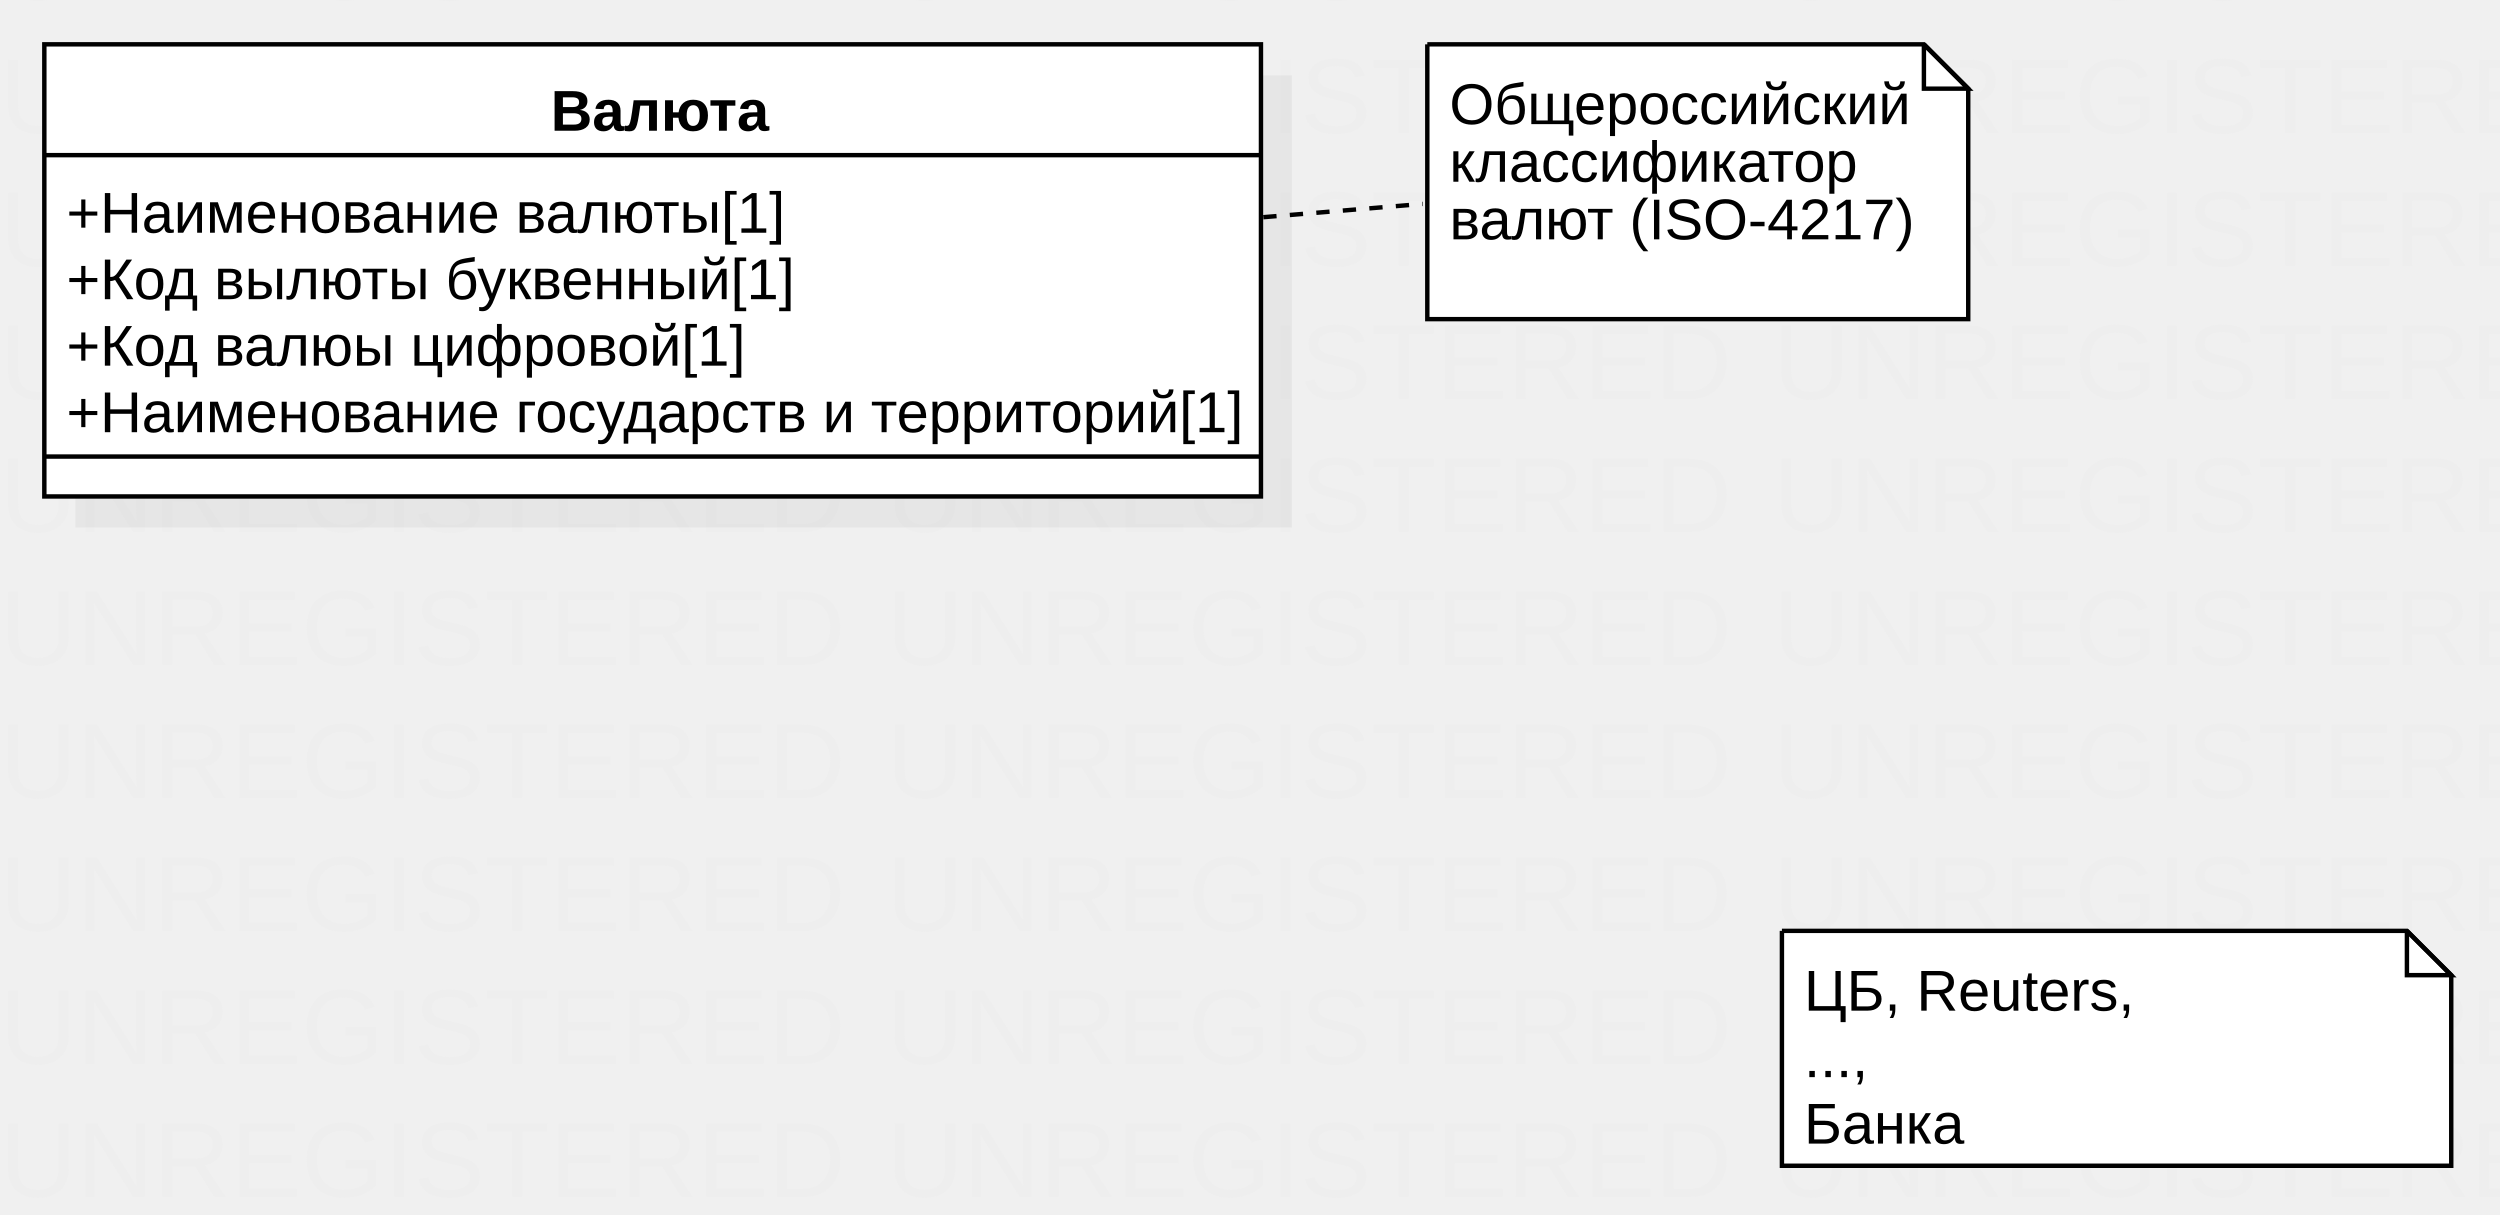
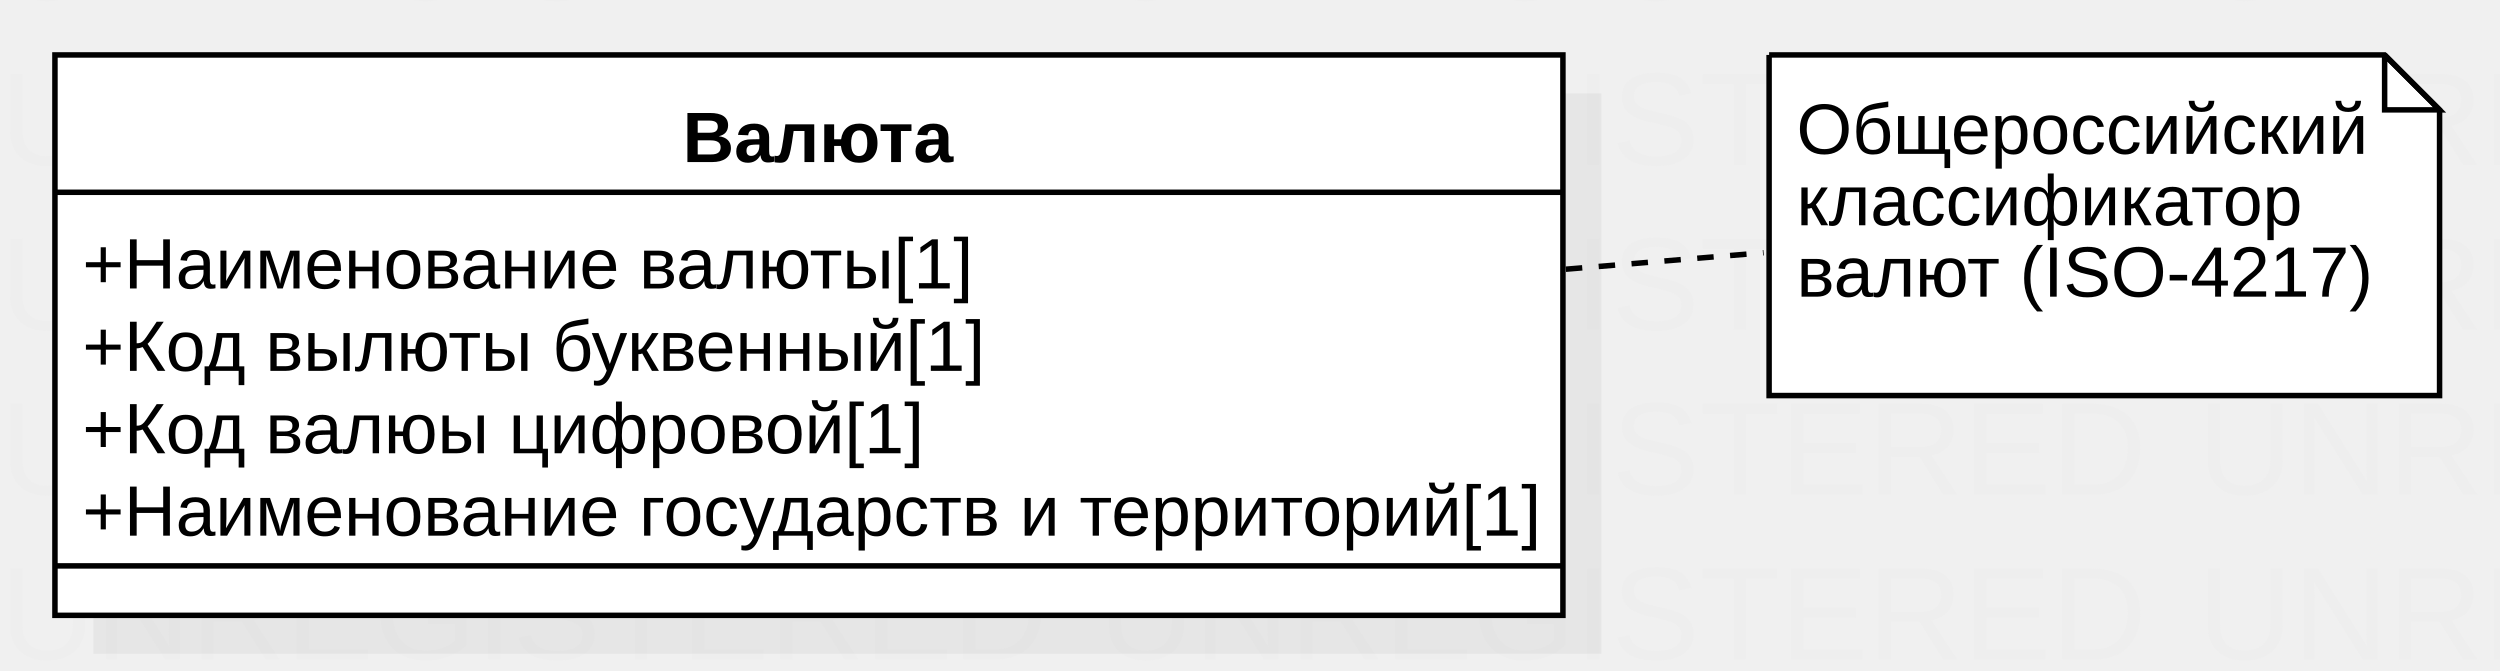
- <svg xmlns="http://www.w3.org/2000/svg" version="1.1" width="564" height="274">
+ <svg xmlns="http://www.w3.org/2000/svg" version="1.1" width="455.032" height="122">
  <defs />
  <g>
    <text fill="#eeeeee" stroke="none" font-family="Arial" font-size="24px" font-style="normal" font-weight="normal" text-decoration="none" x="0" y="0">UNREGISTERED</text>
    <text fill="#eeeeee" stroke="none" font-family="Arial" font-size="24px" font-style="normal" font-weight="normal" text-decoration="none" x="0" y="30">UNREGISTERED</text>
    <text fill="#eeeeee" stroke="none" font-family="Arial" font-size="24px" font-style="normal" font-weight="normal" text-decoration="none" x="0" y="60">UNREGISTERED</text>
    <text fill="#eeeeee" stroke="none" font-family="Arial" font-size="24px" font-style="normal" font-weight="normal" text-decoration="none" x="0" y="90">UNREGISTERED</text>
    <text fill="#eeeeee" stroke="none" font-family="Arial" font-size="24px" font-style="normal" font-weight="normal" text-decoration="none" x="0" y="120">UNREGISTERED</text>
-     <text fill="#eeeeee" stroke="none" font-family="Arial" font-size="24px" font-style="normal" font-weight="normal" text-decoration="none" x="0" y="150">UNREGISTERED</text>
-     <text fill="#eeeeee" stroke="none" font-family="Arial" font-size="24px" font-style="normal" font-weight="normal" text-decoration="none" x="0" y="180">UNREGISTERED</text>
-     <text fill="#eeeeee" stroke="none" font-family="Arial" font-size="24px" font-style="normal" font-weight="normal" text-decoration="none" x="0" y="210">UNREGISTERED</text>
-     <text fill="#eeeeee" stroke="none" font-family="Arial" font-size="24px" font-style="normal" font-weight="normal" text-decoration="none" x="0" y="240">UNREGISTERED</text>
-     <text fill="#eeeeee" stroke="none" font-family="Arial" font-size="24px" font-style="normal" font-weight="normal" text-decoration="none" x="0" y="270">UNREGISTERED</text>
    <text fill="#eeeeee" stroke="none" font-family="Arial" font-size="24px" font-style="normal" font-weight="normal" text-decoration="none" x="200" y="0">UNREGISTERED</text>
    <text fill="#eeeeee" stroke="none" font-family="Arial" font-size="24px" font-style="normal" font-weight="normal" text-decoration="none" x="200" y="30">UNREGISTERED</text>
    <text fill="#eeeeee" stroke="none" font-family="Arial" font-size="24px" font-style="normal" font-weight="normal" text-decoration="none" x="200" y="60">UNREGISTERED</text>
    <text fill="#eeeeee" stroke="none" font-family="Arial" font-size="24px" font-style="normal" font-weight="normal" text-decoration="none" x="200" y="90">UNREGISTERED</text>
    <text fill="#eeeeee" stroke="none" font-family="Arial" font-size="24px" font-style="normal" font-weight="normal" text-decoration="none" x="200" y="120">UNREGISTERED</text>
-     <text fill="#eeeeee" stroke="none" font-family="Arial" font-size="24px" font-style="normal" font-weight="normal" text-decoration="none" x="200" y="150">UNREGISTERED</text>
-     <text fill="#eeeeee" stroke="none" font-family="Arial" font-size="24px" font-style="normal" font-weight="normal" text-decoration="none" x="200" y="180">UNREGISTERED</text>
-     <text fill="#eeeeee" stroke="none" font-family="Arial" font-size="24px" font-style="normal" font-weight="normal" text-decoration="none" x="200" y="210">UNREGISTERED</text>
-     <text fill="#eeeeee" stroke="none" font-family="Arial" font-size="24px" font-style="normal" font-weight="normal" text-decoration="none" x="200" y="240">UNREGISTERED</text>
-     <text fill="#eeeeee" stroke="none" font-family="Arial" font-size="24px" font-style="normal" font-weight="normal" text-decoration="none" x="200" y="270">UNREGISTERED</text>
    <text fill="#eeeeee" stroke="none" font-family="Arial" font-size="24px" font-style="normal" font-weight="normal" text-decoration="none" x="400" y="0">UNREGISTERED</text>
    <text fill="#eeeeee" stroke="none" font-family="Arial" font-size="24px" font-style="normal" font-weight="normal" text-decoration="none" x="400" y="30">UNREGISTERED</text>
    <text fill="#eeeeee" stroke="none" font-family="Arial" font-size="24px" font-style="normal" font-weight="normal" text-decoration="none" x="400" y="60">UNREGISTERED</text>
    <text fill="#eeeeee" stroke="none" font-family="Arial" font-size="24px" font-style="normal" font-weight="normal" text-decoration="none" x="400" y="90">UNREGISTERED</text>
    <text fill="#eeeeee" stroke="none" font-family="Arial" font-size="24px" font-style="normal" font-weight="normal" text-decoration="none" x="400" y="120">UNREGISTERED</text>
-     <text fill="#eeeeee" stroke="none" font-family="Arial" font-size="24px" font-style="normal" font-weight="normal" text-decoration="none" x="400" y="150">UNREGISTERED</text>
-     <text fill="#eeeeee" stroke="none" font-family="Arial" font-size="24px" font-style="normal" font-weight="normal" text-decoration="none" x="400" y="180">UNREGISTERED</text>
-     <text fill="#eeeeee" stroke="none" font-family="Arial" font-size="24px" font-style="normal" font-weight="normal" text-decoration="none" x="400" y="210">UNREGISTERED</text>
-     <text fill="#eeeeee" stroke="none" font-family="Arial" font-size="24px" font-style="normal" font-weight="normal" text-decoration="none" x="400" y="240">UNREGISTERED</text>
-     <text fill="#eeeeee" stroke="none" font-family="Arial" font-size="24px" font-style="normal" font-weight="normal" text-decoration="none" x="400" y="270">UNREGISTERED</text>
    <g transform="translate(-62,-46) scale(1,1)">
      <rect fill="#C0C0C0" stroke="none" x="79" y="63" width="274.472" height="102" opacity="0.2" />
    </g>
    <g transform="translate(-62,-46) scale(1,1)">
      <rect fill="#ffffff" stroke="none" x="72" y="56" width="274.472" height="102" />
    </g>
    <g transform="translate(-62,-46) scale(1,1)">
      <path fill="none" stroke="#000000" d="M 72 56 L 346.472 56 L 346.472 158 L 72 158 L 72 56 Z Z" stroke-miterlimit="10" />
    </g>
    <g transform="translate(-62,-46) scale(1,1)">
      <path fill="none" stroke="#000000" d="M 72 81 L 346.472 81" stroke-miterlimit="10" />
    </g>
    <g transform="translate(-62,-46) scale(1,1)">
      <path fill="none" stroke="#000000" d="M 72 149 L 346.472 149" stroke-miterlimit="10" />
    </g>
    <g transform="translate(-62,-46) scale(1,1)">
      <g>
        <path fill="none" stroke="none" />
        <text fill="#000000" stroke="none" font-family="Arial" font-size="13px" font-style="normal" font-weight="bold" text-decoration="none" x="186.241" y="75.5">Валюта</text>
      </g>
    </g>
    <g transform="translate(-62,-46) scale(1,1)">
      <g>
        <path fill="none" stroke="none" />
        <text fill="#000000" stroke="none" font-family="Arial" font-size="13px" font-style="normal" font-weight="normal" text-decoration="none" x="77" y="98.5">+Наименование валюты[1]</text>
      </g>
    </g>
    <g transform="translate(-62,-46) scale(1,1)">
      <g>
        <path fill="none" stroke="none" />
        <text fill="#000000" stroke="none" font-family="Arial" font-size="13px" font-style="normal" font-weight="normal" text-decoration="none" x="77" y="113.5">+Код вылюты буквенный[1]</text>
      </g>
    </g>
    <g transform="translate(-62,-46) scale(1,1)">
      <g>
        <path fill="none" stroke="none" />
        <text fill="#000000" stroke="none" font-family="Arial" font-size="13px" font-style="normal" font-weight="normal" text-decoration="none" x="77" y="128.5">+Код валюы цифровой[1]</text>
      </g>
    </g>
    <g transform="translate(-62,-46) scale(1,1)">
      <g>
        <path fill="none" stroke="none" />
        <text fill="#000000" stroke="none" font-family="Arial" font-size="13px" font-style="normal" font-weight="normal" text-decoration="none" x="77" y="143.5">+Наименование государств и территорий[1]</text>
      </g>
    </g>
    <g transform="translate(-62,-46) scale(1,1)">
      <path fill="#ffffff" stroke="none" d="M 384 56 L 496.032 56 L 506.032 66 L 506.032 118 L 384 118 L 384 56" />
    </g>
    <g transform="translate(-62,-46) scale(1,1)">
      <path fill="none" stroke="#000000" d="M 384 56 L 496.032 56 L 506.032 66 L 506.032 118 L 384 118 L 384 56 L 384 56" stroke-miterlimit="10" />
    </g>
    <g transform="translate(-62,-46) scale(1,1)">
      <path fill="none" stroke="#000000" d="M 496.032 56 L 496.032 66 L 506.032 66 L 496.032 56" stroke-miterlimit="10" />
    </g>
    <g transform="translate(-62,-46) scale(1,1)">
      <g>
        <path fill="none" stroke="none" />
        <text fill="#000000" stroke="none" font-family="Arial" font-size="13px" font-style="normal" font-weight="normal" text-decoration="none" x="389" y="74">Общероссийский</text>
        <text fill="#000000" stroke="none" font-family="Arial" font-size="13px" font-style="normal" font-weight="normal" text-decoration="none" x="389" y="87">классификатор</text>
        <text fill="#000000" stroke="none" font-family="Arial" font-size="13px" font-style="normal" font-weight="normal" text-decoration="none" x="389" y="100">валют (ISO-4217)</text>
      </g>
    </g>
    <g transform="translate(-62,-46) scale(1,1)">
      <path fill="none" stroke="#000000" d="M 347 95 L 383 92" stroke-miterlimit="10" stroke-dasharray="3" />
    </g>
-     <g transform="translate(-62,-46) scale(1,1)">
-       <path fill="#ffffff" stroke="none" d="M 464 256 L 605 256 L 615 266 L 615 309 L 464 309 L 464 256" />
-     </g>
-     <g transform="translate(-62,-46) scale(1,1)">
-       <path fill="none" stroke="#000000" d="M 464 256 L 605 256 L 615 266 L 615 309 L 464 309 L 464 256 L 464 256" stroke-miterlimit="10" />
-     </g>
-     <g transform="translate(-62,-46) scale(1,1)">
-       <path fill="none" stroke="#000000" d="M 605 256 L 605 266 L 615 266 L 605 256" stroke-miterlimit="10" />
-     </g>
-     <g transform="translate(-62,-46) scale(1,1)">
-       <g>
-         <path fill="none" stroke="none" />
-         <text fill="#000000" stroke="none" font-family="Arial" font-size="13px" font-style="normal" font-weight="normal" text-decoration="none" x="469" y="274">ЦБ, Reuters,</text>
-       </g>
-     </g>
-     <g transform="translate(-62,-46) scale(1,1)">
-       <g>
-         <path fill="none" stroke="none" />
-         <text fill="#000000" stroke="none" font-family="Arial" font-size="13px" font-style="normal" font-weight="normal" text-decoration="none" x="469" y="289">...,</text>
-       </g>
-     </g>
-     <g transform="translate(-62,-46) scale(1,1)">
-       <g>
-         <path fill="none" stroke="none" />
-         <text fill="#000000" stroke="none" font-family="Arial" font-size="13px" font-style="normal" font-weight="normal" text-decoration="none" x="469" y="304">Банка</text>
-       </g>
-     </g>
  </g>
</svg>
